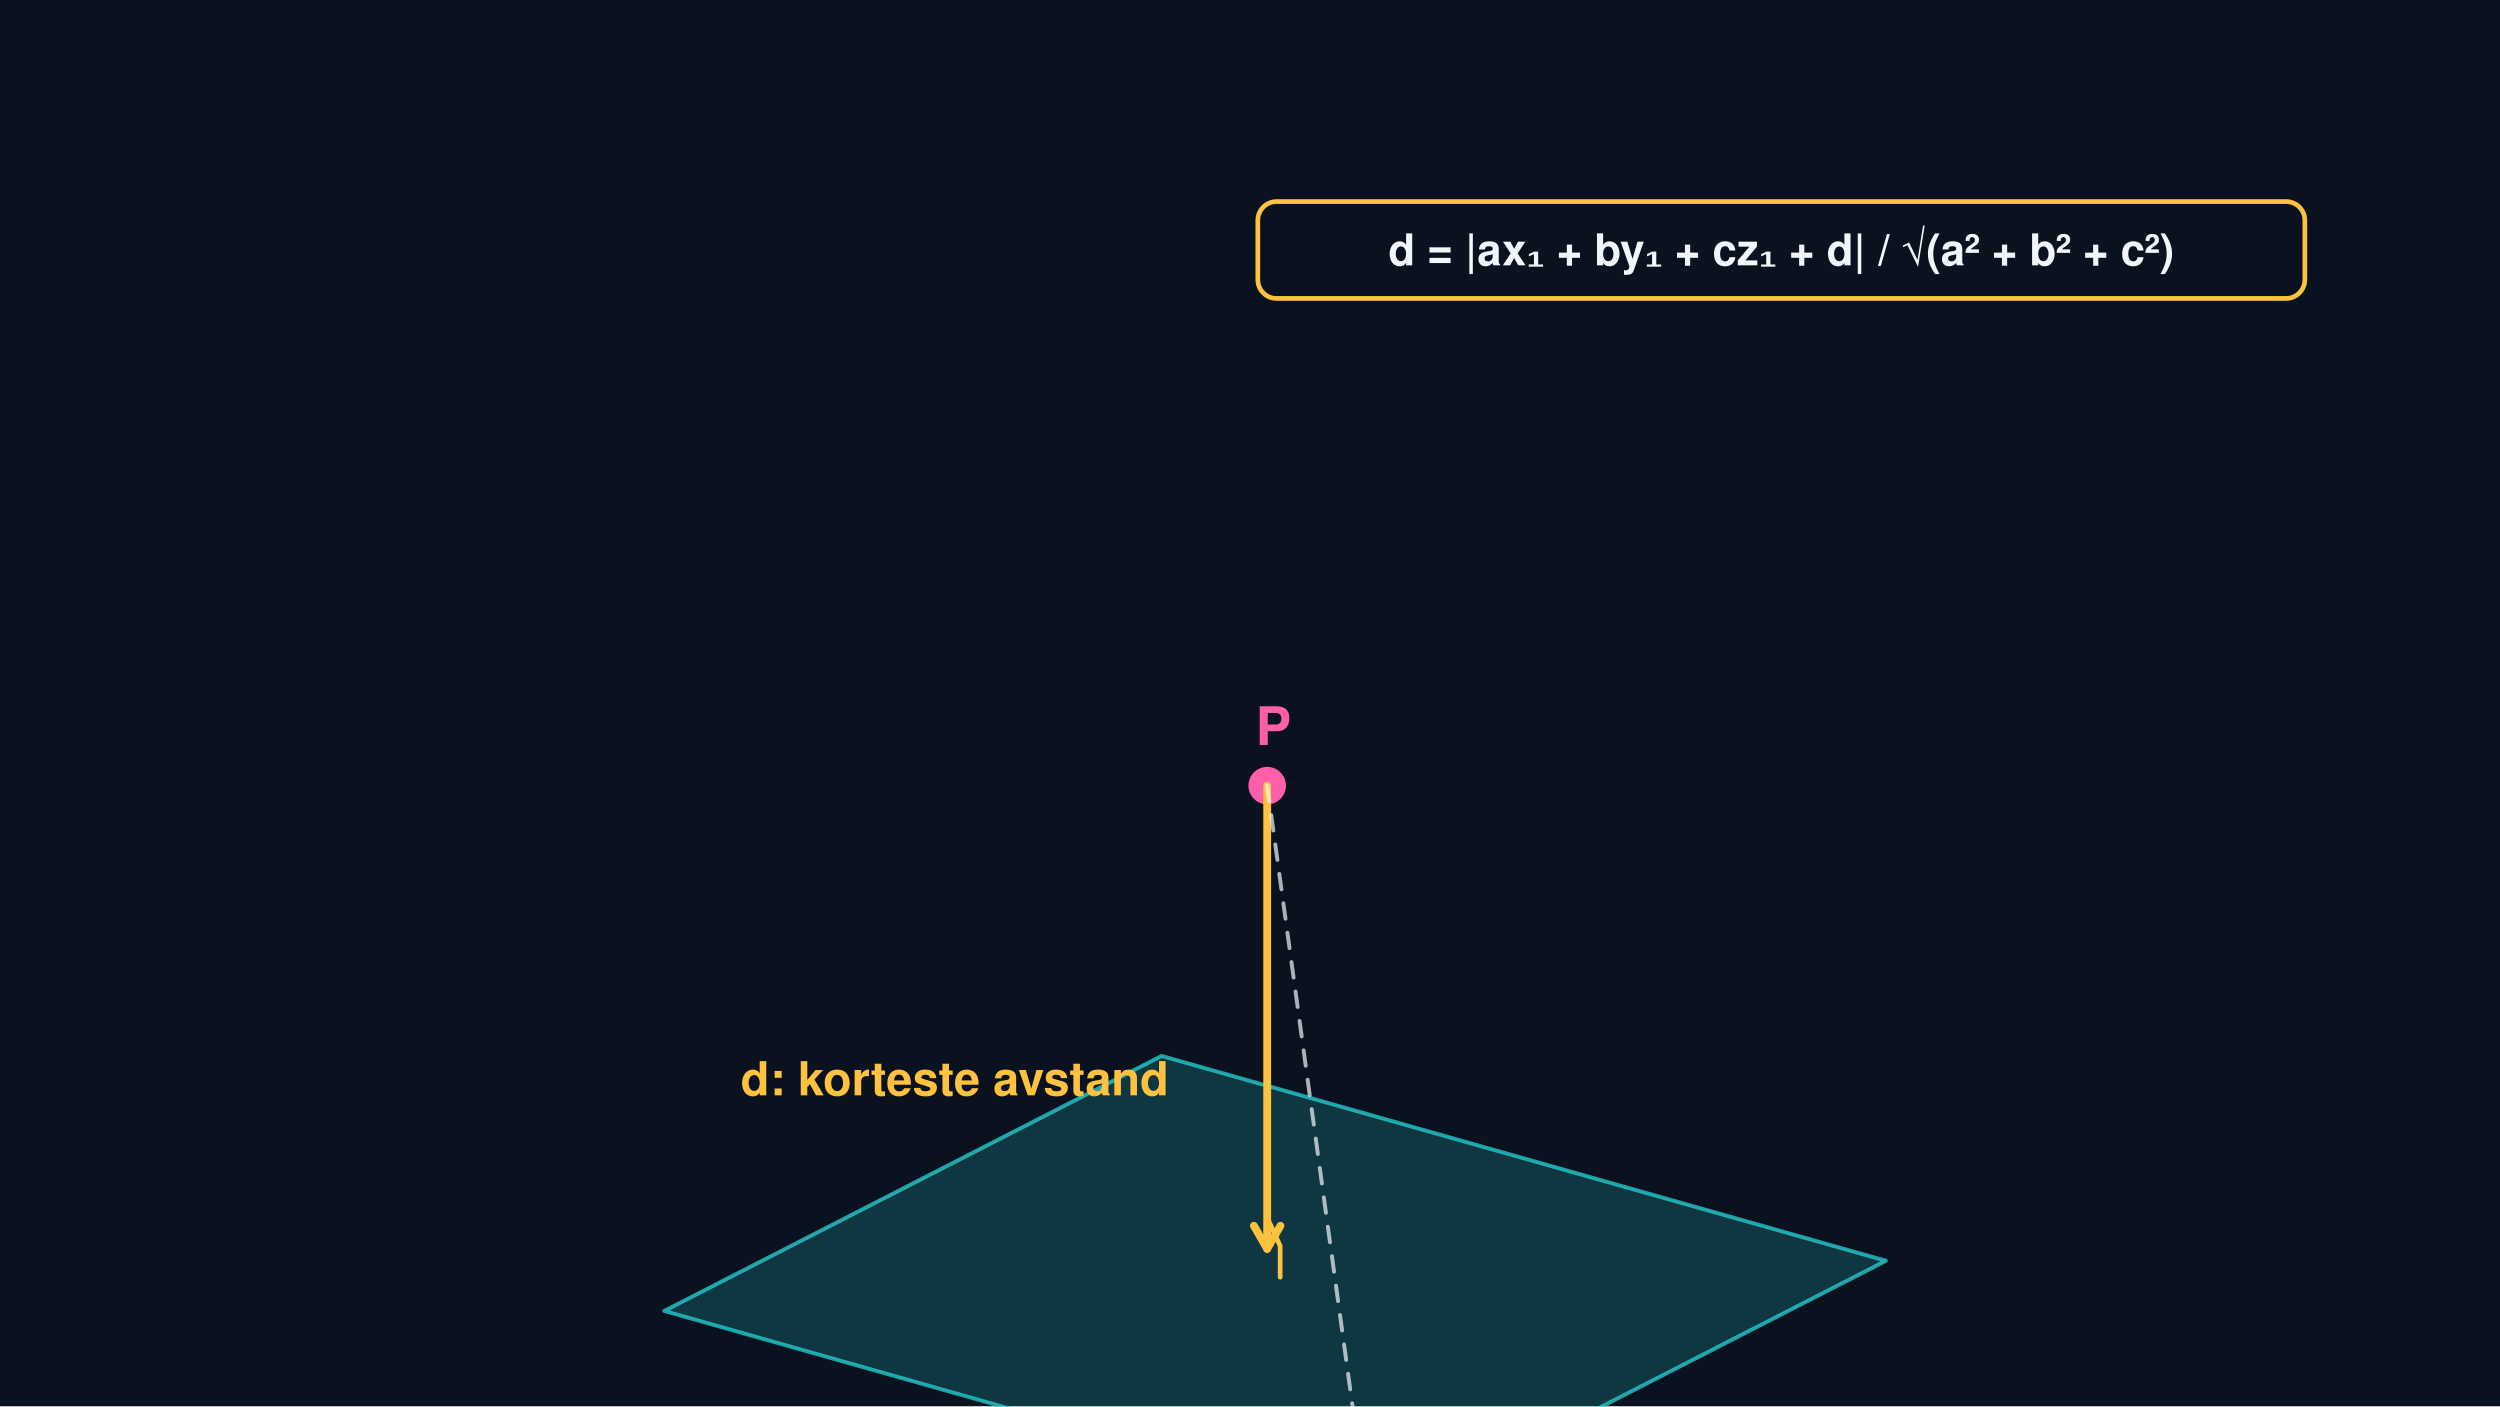
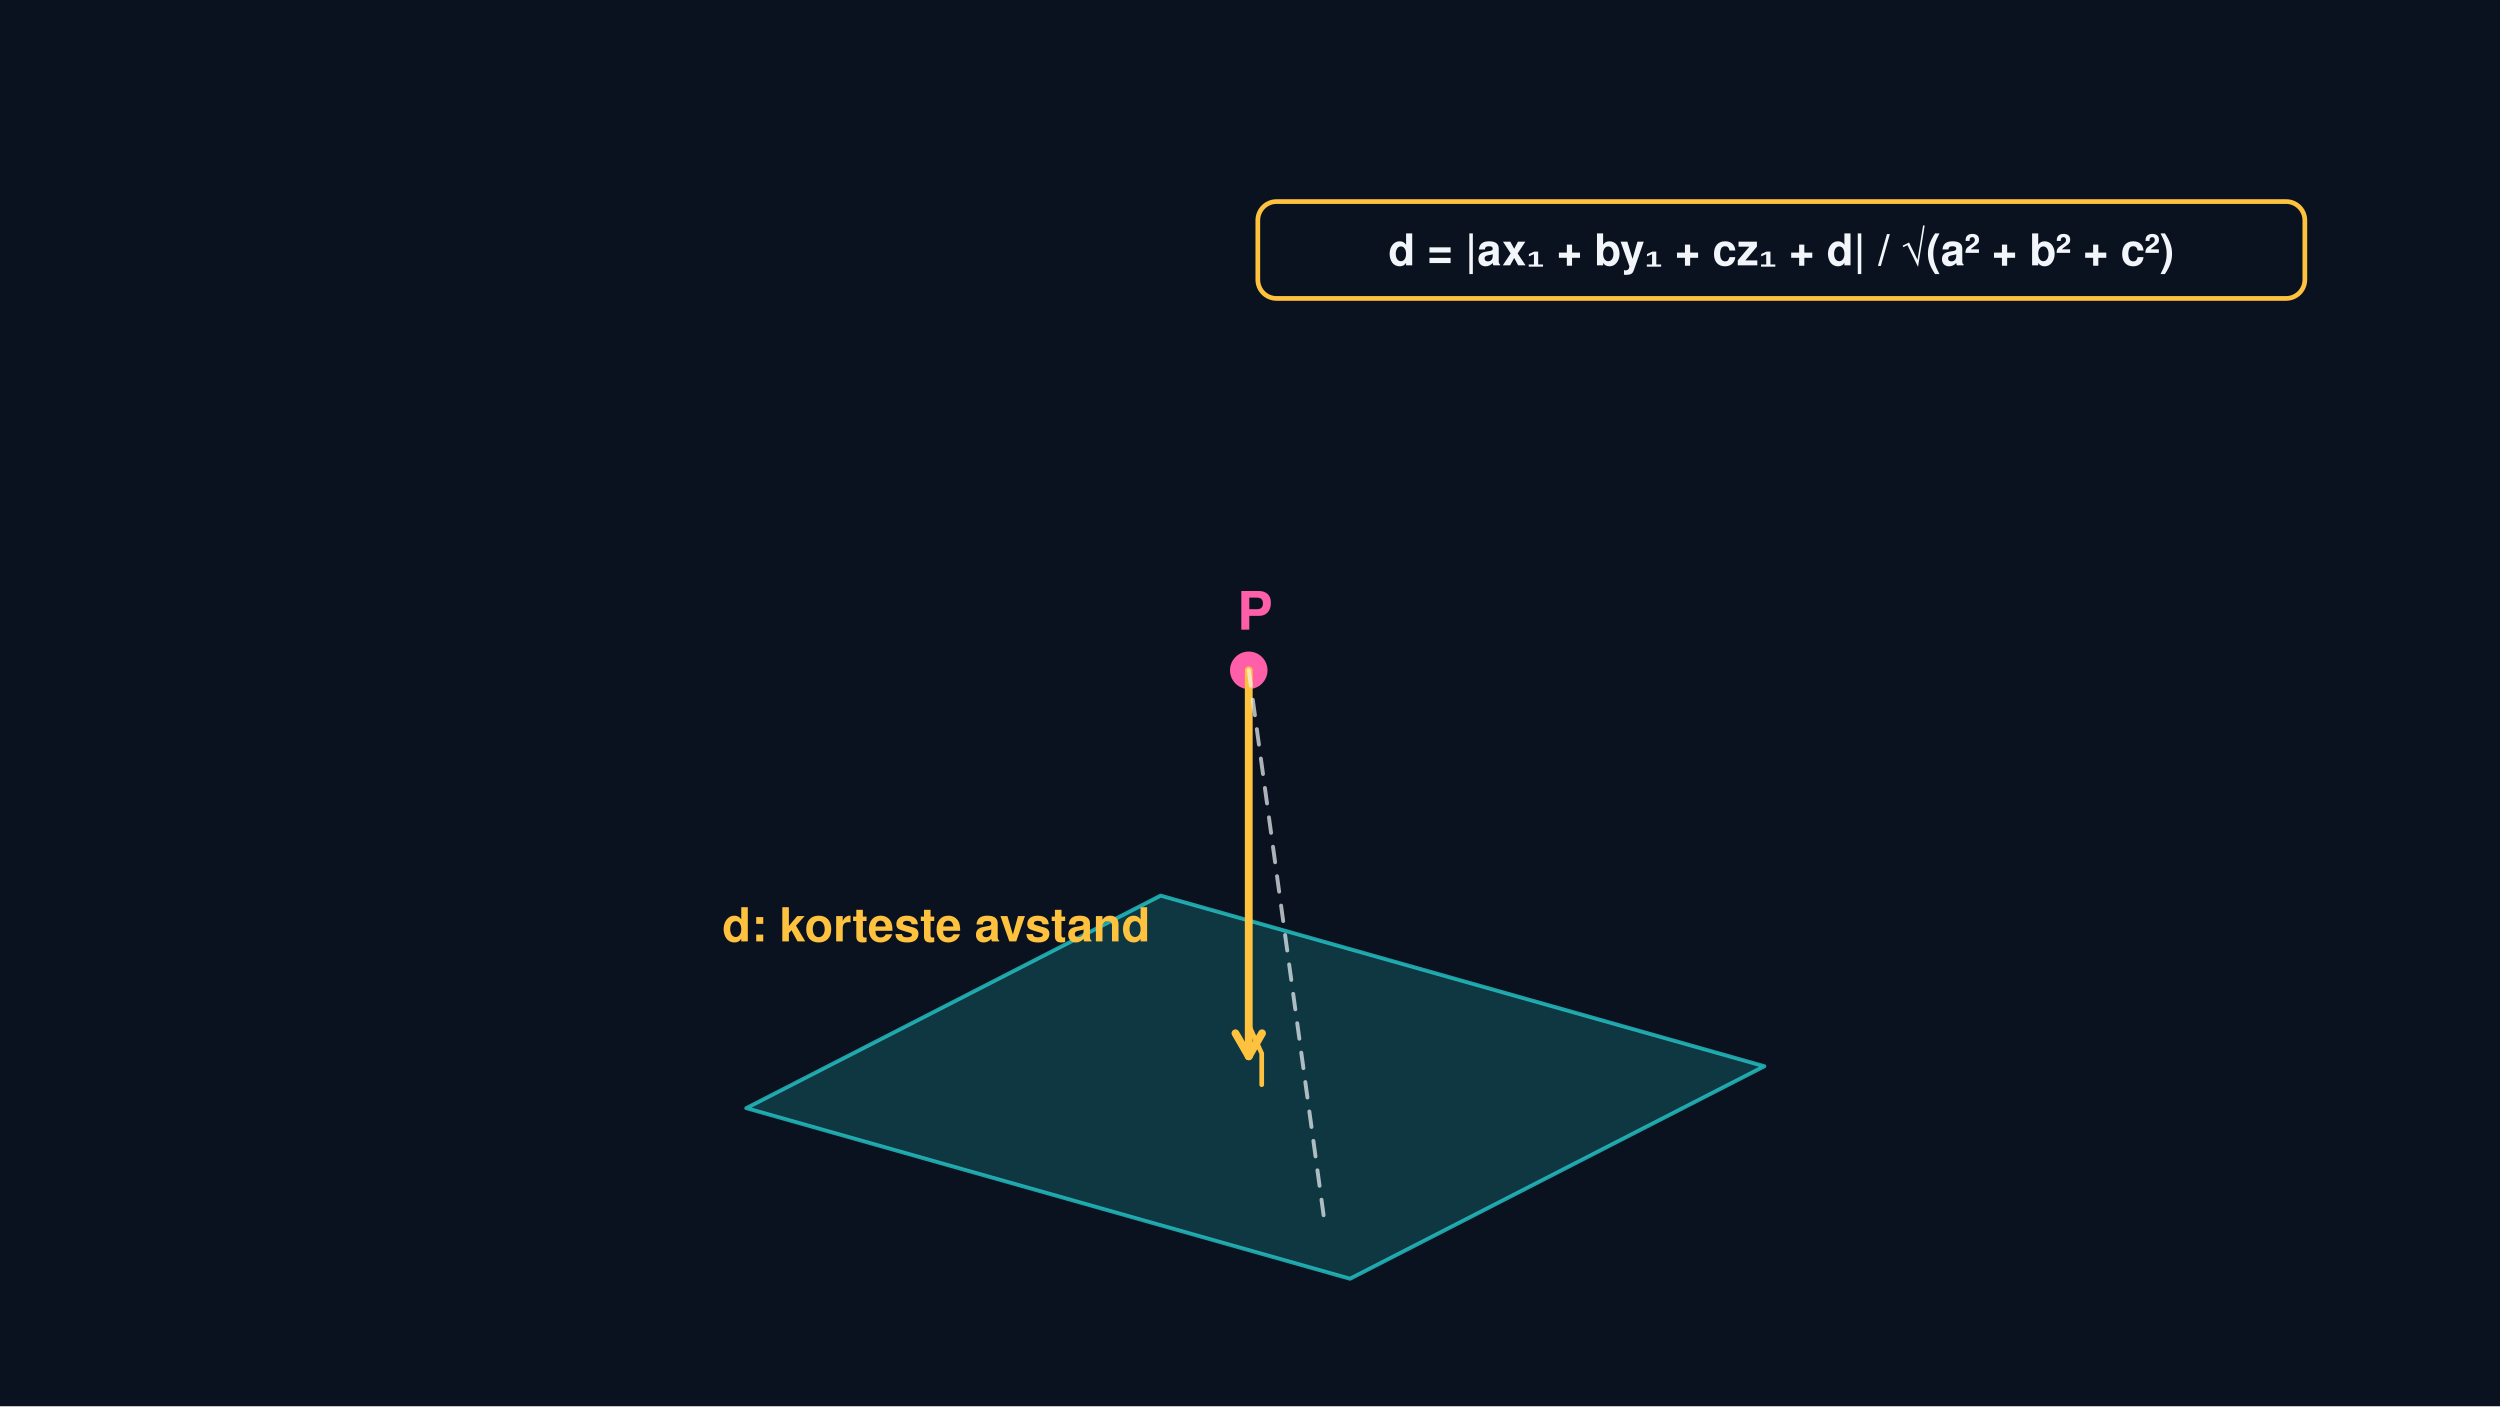
<svg xmlns="http://www.w3.org/2000/svg" viewBox="0 0 1600 900" width="1600" height="900" role="img">
  <rect width="1600" height="900" fill="#0A1220" />
-   <path d="M 743.4,675.8 L 425.1,839.0 L 888.8,970.1 L 1207.0,806.9 Z" fill="#28E0E0" opacity="0.18" stroke-linejoin="round" stroke-linecap="round" />
-   <path d="M 743.4,675.8 L 425.1,839.0 L 888.8,970.1 L 1207.0,806.9 Z" fill="none" stroke="#28E0E0" stroke-width="2.5" opacity="0.7" stroke-linejoin="round" stroke-linecap="round" />
-   <circle cx="811.0" cy="502.8" r="12.0" fill="#FF5FA8" opacity="1" />
-   <text x="815.0" y="476.8" font-family="system-ui, 'Segoe UI', Helvetica, Arial, sans-serif" font-size="34" fill="#FF5FA8" text-anchor="middle" font-weight="bold">P</text>
-   <line x1="811.0" y1="502.8" x2="811.0" y2="799.2" stroke="#FFC23E" stroke-width="5" opacity="1" stroke-linecap="round" />
-   <line x1="811.0" y1="799.2" x2="802.5" y2="784.5" stroke="#FFC23E" stroke-width="5" opacity="1" stroke-linecap="round" />
-   <line x1="811.0" y1="799.2" x2="819.5" y2="784.5" stroke="#FFC23E" stroke-width="5" opacity="1" stroke-linecap="round" />
-   <line x1="811.0" y1="502.8" x2="869.4" y2="927.4" stroke="#F2F6FA" stroke-width="2.5" stroke-dasharray="10 9" opacity="0.7" stroke-linecap="round" />
-   <path d="M 811.0,779.2 L 819.3,797.4 L 819.3,817.4" fill="none" stroke="#FFC23E" stroke-width="3" opacity="1" stroke-linejoin="round" stroke-linecap="round" />
-   <text x="611.0" y="701.0" font-family="system-ui, 'Segoe UI', Helvetica, Arial, sans-serif" font-size="30" fill="#FFC23E" text-anchor="middle" font-weight="bold">d: korteste avstand</text>
+   <path d="M 742.8,573.2 L 477.6,709.2 L 864.0,818.4 L 1129.2,682.4 Z" fill="#28E0E0" opacity="0.18" stroke-linejoin="round" stroke-linecap="round" />
+   <path d="M 742.8,573.2 L 477.6,709.2 L 864.0,818.4 L 1129.2,682.4 Z" fill="none" stroke="#28E0E0" stroke-width="2.5" opacity="0.7" stroke-linejoin="round" stroke-linecap="round" />
+   <circle cx="799.2" cy="429.0" r="12.0" fill="#FF5FA8" opacity="1" />
+   <text x="803.2" y="403.0" font-family="system-ui, 'Segoe UI', Helvetica, Arial, sans-serif" font-size="34" fill="#FF5FA8" text-anchor="middle" font-weight="bold">P</text>
+   <line x1="799.2" y1="429.0" x2="799.2" y2="676.0" stroke="#FFC23E" stroke-width="5" opacity="1" stroke-linecap="round" />
+   <line x1="799.2" y1="676.0" x2="790.7" y2="661.3" stroke="#FFC23E" stroke-width="5" opacity="1" stroke-linecap="round" />
+   <line x1="799.2" y1="676.0" x2="807.7" y2="661.3" stroke="#FFC23E" stroke-width="5" opacity="1" stroke-linecap="round" />
+   <line x1="799.2" y1="429.0" x2="847.8" y2="782.8" stroke="#F2F6FA" stroke-width="2.5" stroke-dasharray="10 9" opacity="0.7" stroke-linecap="round" />
+   <path d="M 799.2,656.0 L 807.5,674.2 L 807.5,694.2" fill="none" stroke="#FFC23E" stroke-width="3" opacity="1" stroke-linejoin="round" stroke-linecap="round" />
+   <text x="599.2" y="602.5" font-family="system-ui, 'Segoe UI', Helvetica, Arial, sans-serif" font-size="30" fill="#FFC23E" text-anchor="middle" font-weight="bold">d: korteste avstand</text>
  <rect x="805.0" y="129.0" width="670.1" height="62.0" fill="#0A1220" stroke="#FFC23E" stroke-width="3" rx="12" opacity="1" />
  <text x="1140.0" y="169.8" font-family="system-ui, 'Segoe UI', Helvetica, Arial, sans-serif" font-size="28" fill="#F2F6FA" text-anchor="middle" font-weight="bold">d = |ax₁ + by₁ + cz₁ + d| / √(a² + b² + c²)</text>
</svg>
